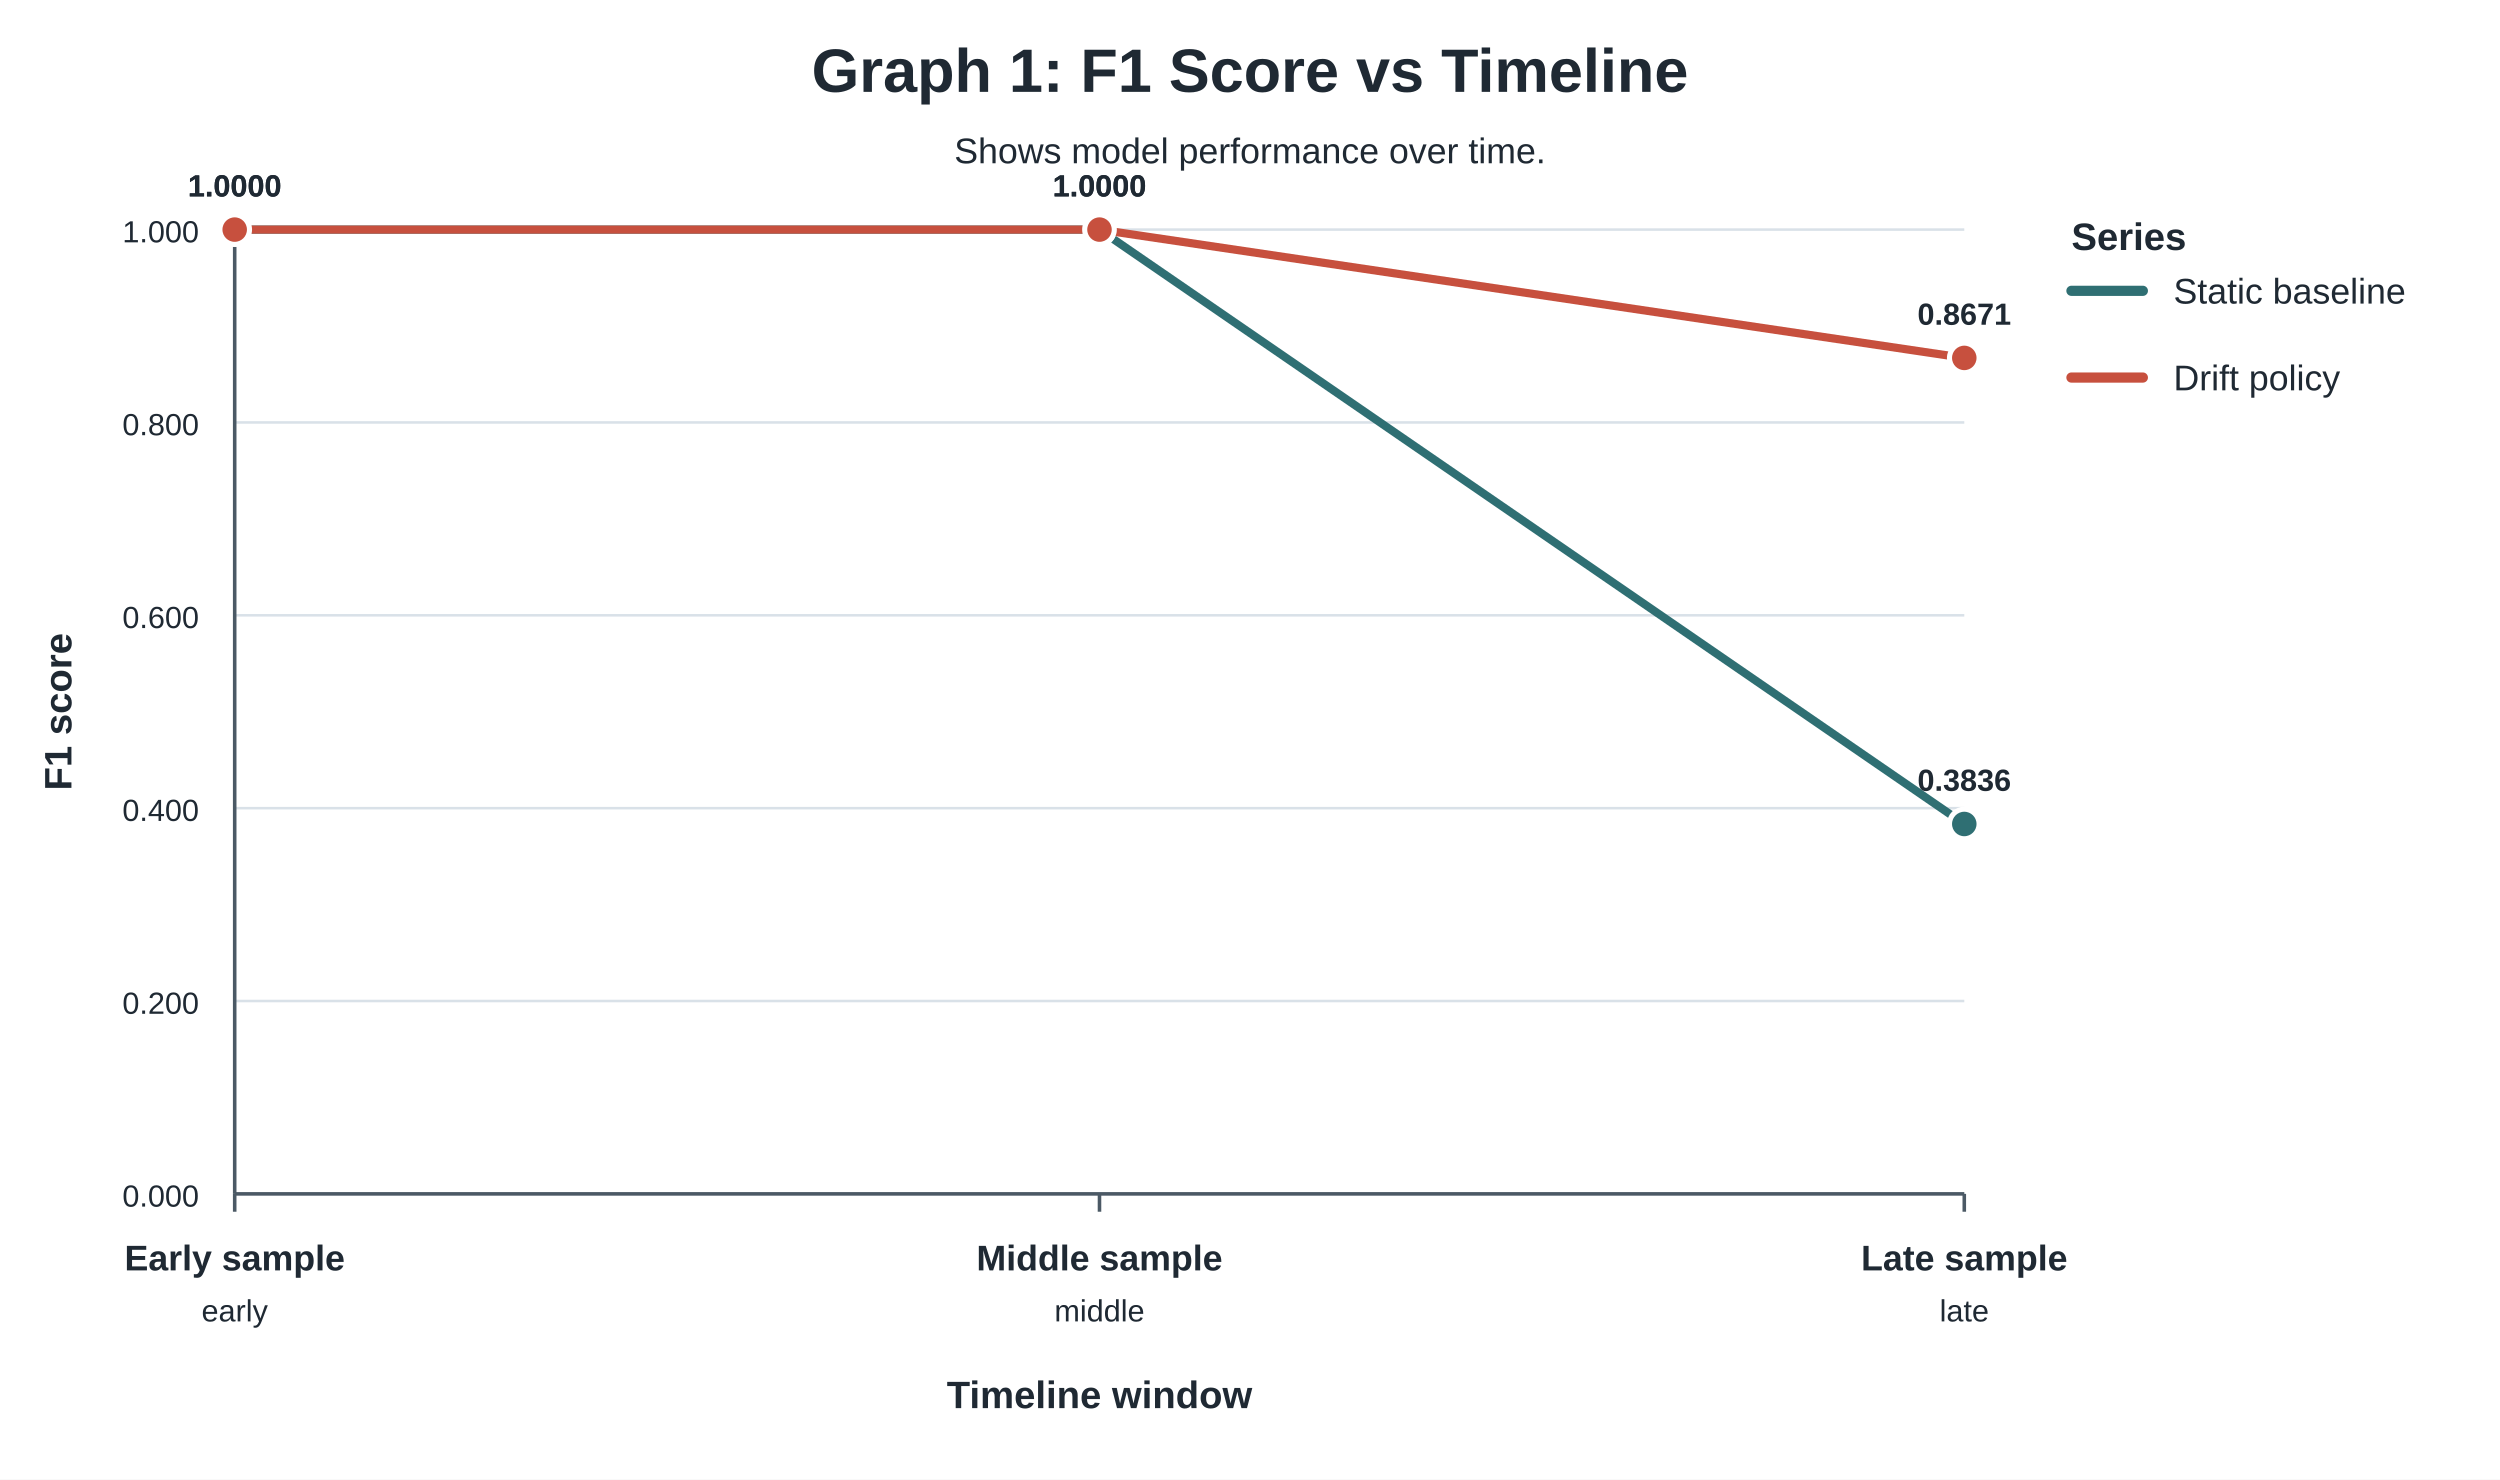
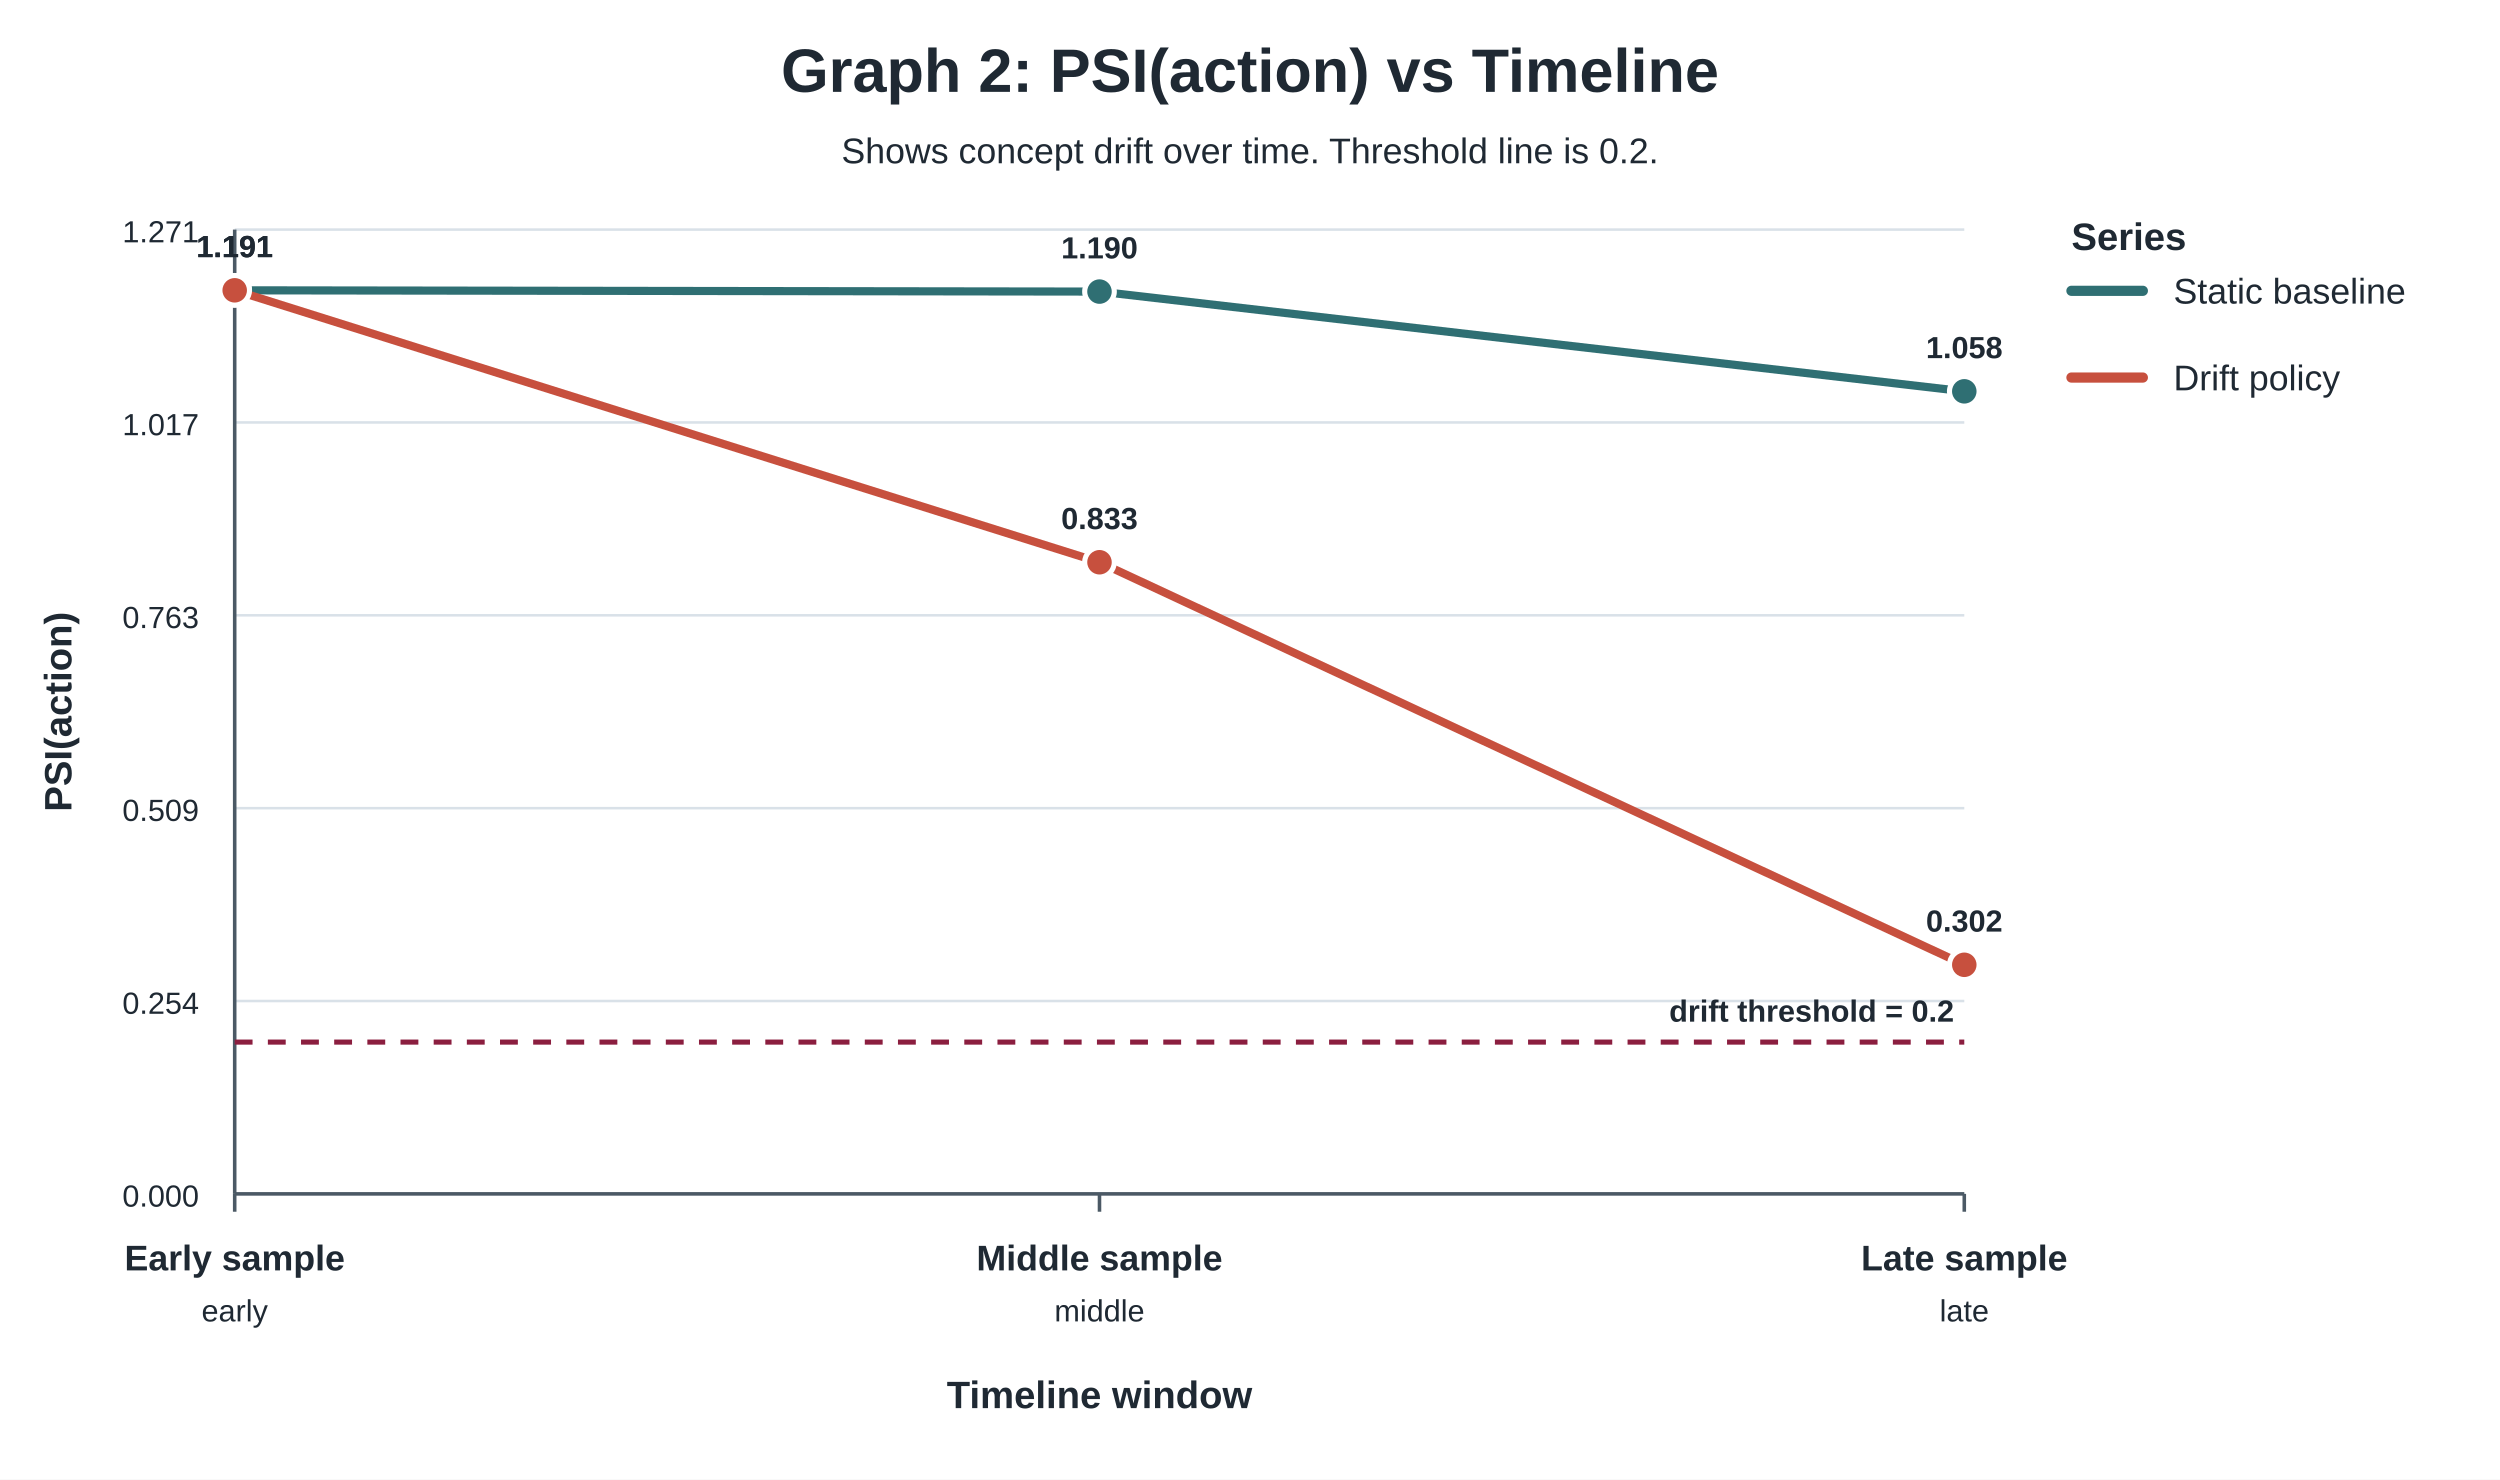
<svg xmlns="http://www.w3.org/2000/svg" width="980" height="580" viewBox="0 0 980 580">
  <rect width="100%" height="100%" fill="#ffffff" />
  <style>text{font-family:Arial,Helvetica,sans-serif}.axis{stroke:#4b5965;stroke-width:1.4}.grid{stroke:#d9e1e8;stroke-width:1}.line{fill:none;stroke-width:3.2;stroke-linecap:round;stroke-linejoin:round}.threshold{stroke:#8b1e3f;stroke-width:2;stroke-dasharray:7 6}</style>
-   <text x="490.0" y="36.0" text-anchor="middle" font-size="24" font-weight="700" fill="#1f2933">Graph 1: F1 Score vs Timeline</text>
-   <text x="490.0" y="64.0" text-anchor="middle" font-size="14" font-weight="400" fill="#1f2933">Shows model performance over time.</text>
+   <text x="490.0" y="36.0" text-anchor="middle" font-size="24" font-weight="700" fill="#1f2933">Graph 2: PSI(action) vs Timeline</text>
+   <text x="490.0" y="64.0" text-anchor="middle" font-size="14" font-weight="400" fill="#1f2933">Shows concept drift over time. Threshold line is 0.2.</text>
  <line class="grid" x1="92" y1="468.0" x2="770" y2="468.0" />
  <text x="78.0" y="473.0" text-anchor="end" font-size="12" font-weight="400" fill="#1f2933">0.000</text>
  <line class="grid" x1="92" y1="392.4" x2="770" y2="392.4" />
-   <text x="78.0" y="397.4" text-anchor="end" font-size="12" font-weight="400" fill="#1f2933">0.200</text>
+   <text x="78.0" y="397.4" text-anchor="end" font-size="12" font-weight="400" fill="#1f2933">0.254</text>
  <line class="grid" x1="92" y1="316.8" x2="770" y2="316.8" />
-   <text x="78.0" y="321.8" text-anchor="end" font-size="12" font-weight="400" fill="#1f2933">0.400</text>
+   <text x="78.0" y="321.8" text-anchor="end" font-size="12" font-weight="400" fill="#1f2933">0.509</text>
  <line class="grid" x1="92" y1="241.2" x2="770" y2="241.2" />
-   <text x="78.0" y="246.2" text-anchor="end" font-size="12" font-weight="400" fill="#1f2933">0.600</text>
+   <text x="78.0" y="246.2" text-anchor="end" font-size="12" font-weight="400" fill="#1f2933">0.763</text>
  <line class="grid" x1="92" y1="165.6" x2="770" y2="165.6" />
-   <text x="78.0" y="170.6" text-anchor="end" font-size="12" font-weight="400" fill="#1f2933">0.800</text>
+   <text x="78.0" y="170.6" text-anchor="end" font-size="12" font-weight="400" fill="#1f2933">1.017</text>
  <line class="grid" x1="92" y1="90.0" x2="770" y2="90.0" />
-   <text x="78.0" y="95.0" text-anchor="end" font-size="12" font-weight="400" fill="#1f2933">1.000</text>
+   <text x="78.0" y="95.0" text-anchor="end" font-size="12" font-weight="400" fill="#1f2933">1.271</text>
  <line class="axis" x1="92" y1="90" x2="92" y2="468" />
  <line class="axis" x1="92" y1="468" x2="770" y2="468" />
-   <text transform="rotate(-90 28 279.0)" x="28.0" y="279.0" text-anchor="middle" font-size="15" font-weight="700" fill="#1f2933">F1 score</text>
+   <text transform="rotate(-90 28 279.0)" x="28.0" y="279.0" text-anchor="middle" font-size="15" font-weight="700" fill="#1f2933">PSI(action)</text>
  <text x="431.0" y="552.0" text-anchor="middle" font-size="15" font-weight="700" fill="#1f2933">Timeline window</text>
  <line class="axis" x1="92.0" y1="468" x2="92.0" y2="475" />
  <text x="92.0" y="498.0" text-anchor="middle" font-size="14" font-weight="700" fill="#1f2933">Early sample</text>
  <text x="92.0" y="518.0" text-anchor="middle" font-size="12" font-weight="400" fill="#1f2933">early</text>
  <line class="axis" x1="431.0" y1="468" x2="431.0" y2="475" />
  <text x="431.0" y="498.0" text-anchor="middle" font-size="14" font-weight="700" fill="#1f2933">Middle sample</text>
  <text x="431.0" y="518.0" text-anchor="middle" font-size="12" font-weight="400" fill="#1f2933">middle</text>
  <line class="axis" x1="770.0" y1="468" x2="770.0" y2="475" />
  <text x="770.0" y="498.0" text-anchor="middle" font-size="14" font-weight="700" fill="#1f2933">Late sample</text>
  <text x="770.0" y="518.0" text-anchor="middle" font-size="12" font-weight="400" fill="#1f2933">late</text>
-   <polyline class="line" points="92.0,90.0 431.0,90.0 770.0,323.0" stroke="#2F6F73" />
-   <circle cx="92.0" cy="90.0" r="5.8" fill="#2F6F73" stroke="#ffffff" stroke-width="2" />
-   <text x="92.0" y="77.0" text-anchor="middle" font-size="12" font-weight="700" fill="#1f2933">1.0000</text>
-   <circle cx="431.0" cy="90.0" r="5.8" fill="#2F6F73" stroke="#ffffff" stroke-width="2" />
-   <text x="431.0" y="77.0" text-anchor="middle" font-size="12" font-weight="700" fill="#1f2933">1.0000</text>
-   <circle cx="770.0" cy="323.0" r="5.8" fill="#2F6F73" stroke="#ffffff" stroke-width="2" />
-   <text x="770.0" y="310.0" text-anchor="middle" font-size="12" font-weight="700" fill="#1f2933">0.3836</text>
-   <polyline class="line" points="92.0,90.0 431.0,90.0 770.0,140.3" stroke="#C7503E" />
-   <circle cx="92.0" cy="90.0" r="5.8" fill="#C7503E" stroke="#ffffff" stroke-width="2" />
-   <text x="92.0" y="77.0" text-anchor="middle" font-size="12" font-weight="700" fill="#1f2933">1.0000</text>
-   <circle cx="431.0" cy="90.0" r="5.8" fill="#C7503E" stroke="#ffffff" stroke-width="2" />
-   <text x="431.0" y="77.0" text-anchor="middle" font-size="12" font-weight="700" fill="#1f2933">1.0000</text>
-   <circle cx="770.0" cy="140.3" r="5.8" fill="#C7503E" stroke="#ffffff" stroke-width="2" />
-   <text x="770.0" y="127.3" text-anchor="middle" font-size="12" font-weight="700" fill="#1f2933">0.8671</text>
+   <line class="threshold" x1="92" y1="408.5" x2="770" y2="408.5" />
+   <text x="766.0" y="400.5" text-anchor="end" font-size="12" font-weight="700" fill="#1f2933">drift threshold = 0.2</text>
+   <polyline class="line" points="92.0,113.8 431.0,114.3 770.0,153.4" stroke="#2F6F73" />
+   <circle cx="92.0" cy="113.8" r="5.8" fill="#2F6F73" stroke="#ffffff" stroke-width="2" />
+   <text x="92.0" y="100.8" text-anchor="middle" font-size="12" font-weight="700" fill="#1f2933">1.191</text>
+   <circle cx="431.0" cy="114.3" r="5.8" fill="#2F6F73" stroke="#ffffff" stroke-width="2" />
+   <text x="431.0" y="101.3" text-anchor="middle" font-size="12" font-weight="700" fill="#1f2933">1.190</text>
+   <circle cx="770.0" cy="153.4" r="5.8" fill="#2F6F73" stroke="#ffffff" stroke-width="2" />
+   <text x="770.0" y="140.4" text-anchor="middle" font-size="12" font-weight="700" fill="#1f2933">1.058</text>
+   <polyline class="line" points="92.0,113.8 431.0,220.4 770.0,378.2" stroke="#C7503E" />
+   <circle cx="92.0" cy="113.8" r="5.8" fill="#C7503E" stroke="#ffffff" stroke-width="2" />
+   <text x="92.0" y="100.8" text-anchor="middle" font-size="12" font-weight="700" fill="#1f2933">1.191</text>
+   <circle cx="431.0" cy="220.4" r="5.8" fill="#C7503E" stroke="#ffffff" stroke-width="2" />
+   <text x="431.0" y="207.4" text-anchor="middle" font-size="12" font-weight="700" fill="#1f2933">0.833</text>
+   <circle cx="770.0" cy="378.2" r="5.8" fill="#C7503E" stroke="#ffffff" stroke-width="2" />
+   <text x="770.0" y="365.2" text-anchor="middle" font-size="12" font-weight="700" fill="#1f2933">0.302</text>
  <text x="812.0" y="98.0" text-anchor="start" font-size="15" font-weight="700" fill="#1f2933">Series</text>
  <line x1="812" y1="114" x2="840" y2="114" stroke="#2F6F73" stroke-width="4" stroke-linecap="round" />
  <text x="852.0" y="119.0" text-anchor="start" font-size="14" font-weight="400" fill="#1f2933">Static baseline</text>
  <line x1="812" y1="148" x2="840" y2="148" stroke="#C7503E" stroke-width="4" stroke-linecap="round" />
  <text x="852.0" y="153.0" text-anchor="start" font-size="14" font-weight="400" fill="#1f2933">Drift policy</text>
</svg>
